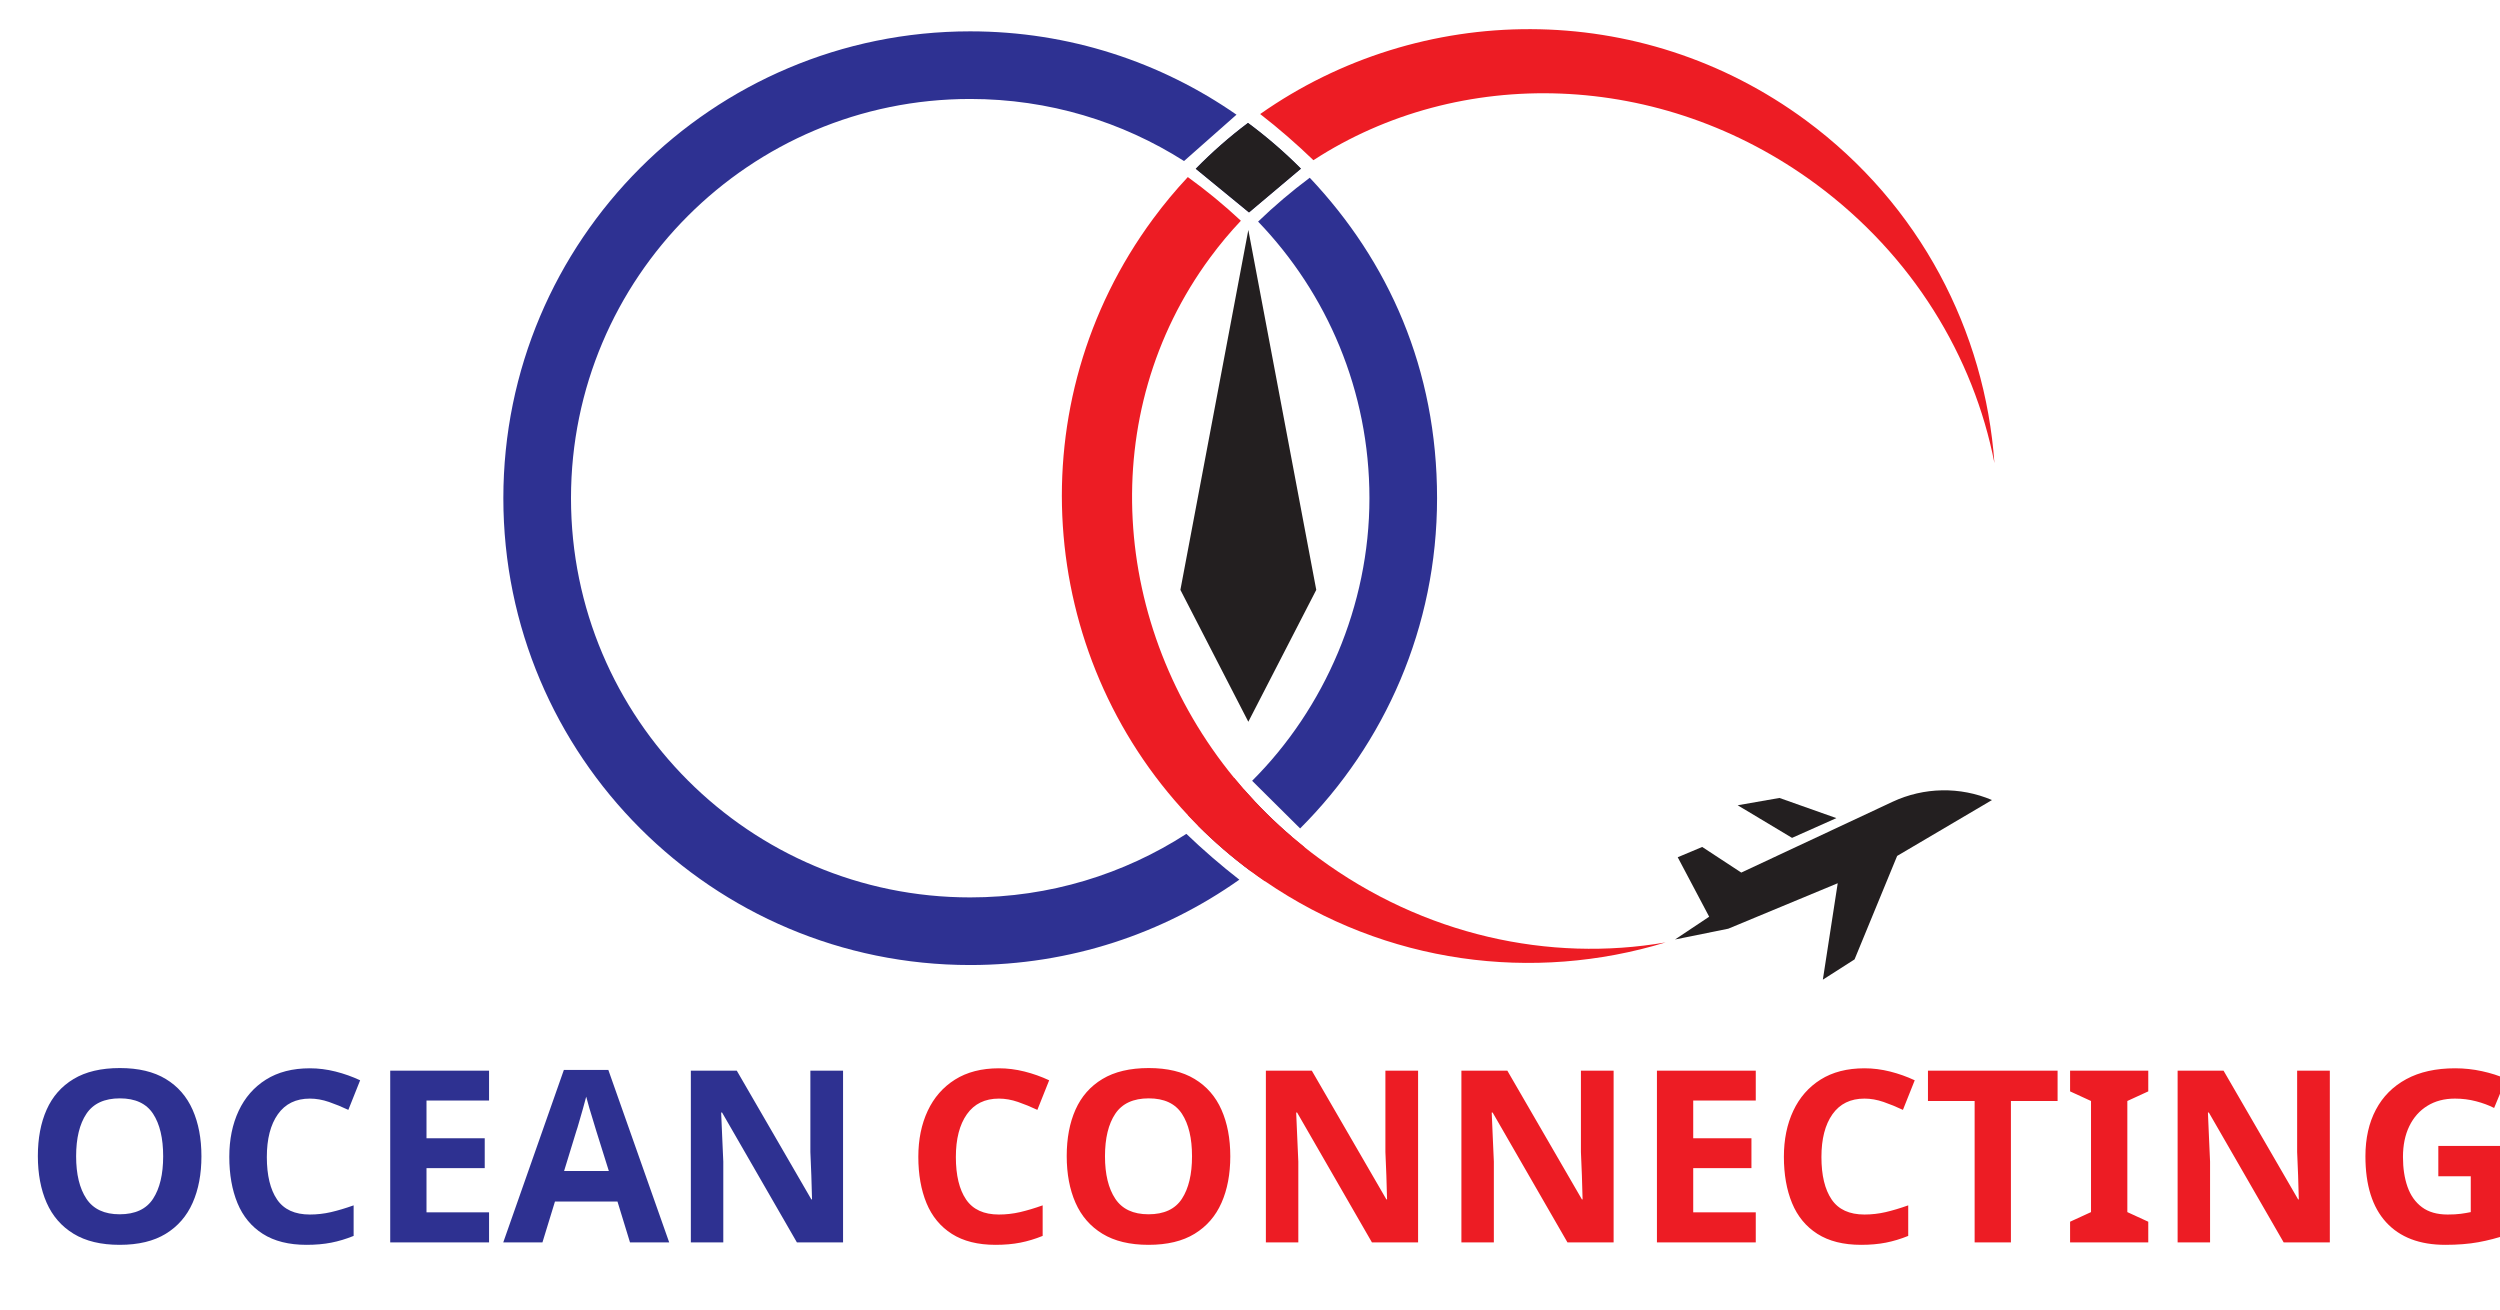
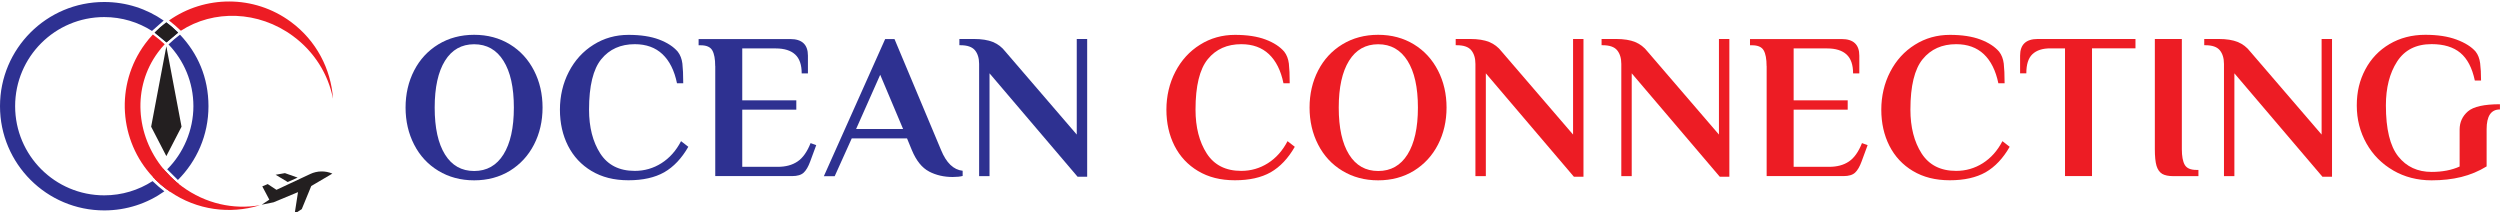
- <svg xmlns="http://www.w3.org/2000/svg" id="Calque_1" data-name="Calque 1" viewBox="0 0 966.73 506.29">
+ <svg xmlns="http://www.w3.org/2000/svg" id="Layer_1" data-name="Layer 1" viewBox="0 0 413 35">
  <defs>
    <style>
      .cls-1 {
        fill: #2e3192;
      }

      .cls-2 {
+         fill: none;
+       }
+ 
+       .cls-3 {
        fill: #2e3191;
      }

-       .cls-3 {
+       .cls-4 {
+         clip-path: url(#clippath-1);
+       }
+ 
+       .cls-5 {
        fill: #231f20;
      }

-       .cls-4 {
-         font-family: ElMessiri-Bold, 'El Messiri';
-         font-size: 93px;
-         font-weight: 700;
+       .cls-6 {
+         clip-path: url(#clippath-3);
      }

-       .cls-5 {
+       .cls-7 {
+         clip-path: url(#clippath-2);
+       }
+ 
+       .cls-8 {
        fill: #ed1c24;
      }
+ 
+       .cls-9 {
+         clip-path: url(#clippath);
+       }
    </style>
+     <clipPath id="clippath">
+       <rect class="cls-2" y=".24" width="55" height="35.06" />
+     </clipPath>
+     <clipPath id="clippath-1">
+       <rect class="cls-2" y=".24" width="55" height="35.06" />
+     </clipPath>
+     <clipPath id="clippath-2">
+       <rect class="cls-2" x="67" y="5.76" width="346" height="24.03" />
+     </clipPath>
+     <clipPath id="clippath-3">
+       <rect class="cls-2" x="67" y="5.76" width="346" height="24.03" />
+     </clipPath>
  </defs>
-   <g>
-     <path class="cls-1" d="M482.58,47.54c-7.09,5.33-13.84,11.25-20.19,17.72l20.58,16.88,20.08-16.92c-6.37-6.39-13.21-12.3-20.47-17.68ZM480.89,305.13c-5.48,5.16-11.34,9.91-17.54,14.23,6.26,6.24,13.04,12.11,20.36,17.53,5.51-4.16,10.78-8.62,15.77-13.36-6.74-5.76-12.94-11.92-18.6-18.4ZM458.76,322.45c-24.09,15.55-52.79,24.57-83.6,24.57-85.25,0-154.36-69.12-154.36-154.38S289.91,38.27,375.16,38.27c30.43,0,58.8,8.8,82.7,24l20.28-17.92c-29.21-20.32-64.71-32.23-102.98-32.23-99.7,0-180.52,80.82-180.52,180.52s80.82,180.53,180.52,180.53c38.75,0,74.67-12.21,104.08-33.01-7.19-5.61-14.03-11.52-20.48-17.71ZM506.46,68.74c-6.95,5.2-13.63,10.85-19.96,16.95,26.66,27.74,43.05,65.43,43.05,106.95s-17.34,81.35-45.36,109.29l18.56,18.42c32.72-32.67,52.95-77.83,52.95-127.72s-18.71-91.57-49.23-123.9Z" />
-     <path class="cls-5" d="M644.01,364.44c-50.88,15.54-107.98,8.47-154.87-23.69-1.73-1.18-3.46-2.41-5.16-3.67-.09-.06-.18-.13-.26-.19-7.32-5.42-14.11-11.29-20.36-17.53l-3.94-4.07c-58.54-62.3-66.1-159.41-13.54-230.65,4.21-5.71,8.7-11.1,13.44-16.17,7.19,5.2,14.05,10.85,20.52,16.89-4.2,4.45-8.18,9.2-11.89,14.24-44.43,60.23-38.54,142.85,9.26,201.17,1.21,1.46,2.43,2.92,3.68,4.35,5.66,6.48,11.86,12.64,18.6,18.4l5.02,4.14c1.76,1.41,3.56,2.78,5.39,4.13,40.64,29.99,89.39,40.37,134.11,32.64Z" />
-     <path class="cls-5" d="M771.23,179.07c-8.02-41.18-31.62-80.29-69.05-107.91-60.11-44.34-138-45.83-194.29-9.21-6.54-6.31-13.4-12.28-20.59-17.85,61.79-43.47,146.88-44.88,211.02,2.44,44.25,32.65,69.29,81.67,72.91,132.53Z" />
-     <g>
-       <polygon class="cls-3" points="710.11 316.36 688.1 308.56 671.94 311.39 692.97 324 710.11 316.36" />
-       <path class="cls-3" d="M770.29,309.37c-12.34-5.25-26.32-5-38.47.68l-17.02,7.97-17.87,8.36-23.59,11.04-15.11-9.91-9.47,3.98,12.16,22.99-13.2,8.81,20.59-4.17,42.32-17.58-5.75,37.29,12.26-7.84,16.47-40.01,36.67-21.61h0Z" />
+   <g id="Artwork_2" data-name="Artwork 2">
+     <g class="cls-9">
+       <g class="cls-4">
+         <path class="cls-1" d="M27.47,3.7c-.68.51-1.32,1.07-1.93,1.69l1.96,1.61,1.92-1.61c-.61-.61-1.26-1.17-1.95-1.69M27.31,28.27c-.52.49-1.08.95-1.67,1.36.6.6,1.24,1.16,1.94,1.67.53-.4,1.03-.82,1.5-1.27-.64-.55-1.23-1.14-1.77-1.75M25.19,29.93c-2.3,1.48-5.04,2.34-7.97,2.34-8.13,0-14.72-6.59-14.72-14.73S9.09,2.82,17.22,2.82c2.9,0,5.61.84,7.89,2.29l1.93-1.71c-2.79-1.94-6.17-3.07-9.82-3.07C7.71.32,0,8.03,0,17.54s7.71,17.22,17.22,17.22c3.7,0,7.12-1.16,9.93-3.15-.69-.54-1.34-1.1-1.95-1.69M29.74,5.72c-.66.5-1.3,1.04-1.9,1.62,2.54,2.65,4.11,6.24,4.11,10.2s-1.65,7.76-4.33,10.43l1.77,1.76c3.12-3.12,5.05-7.42,5.05-12.18s-1.78-8.73-4.7-11.82" />
+         <path class="cls-8" d="M42.86,33.93c-4.85,1.48-10.3.81-14.77-2.26-.17-.11-.33-.23-.49-.35,0,0-.02-.01-.02-.02-.7-.52-1.35-1.08-1.94-1.67l-.38-.39c-5.58-5.94-6.3-15.21-1.29-22,.4-.55.83-1.06,1.28-1.54.69.5,1.34,1.03,1.96,1.61-.4.42-.78.88-1.13,1.36-4.24,5.75-3.68,13.63.88,19.19.12.14.23.28.35.41.54.62,1.13,1.21,1.77,1.75l.48.39c.17.13.34.27.51.39,3.88,2.86,8.53,3.85,12.79,3.11" />
+         <path class="cls-8" d="M55,16.25c-.77-3.93-3.02-7.66-6.59-10.29-5.73-4.23-13.16-4.37-18.53-.88-.62-.6-1.28-1.17-1.96-1.7,5.89-4.15,14.01-4.28,20.13.23,4.22,3.11,6.61,7.79,6.96,12.64" />
+         <polygon class="cls-5" points="49.17 29.34 47.07 28.6 45.53 28.87 47.53 30.07 49.17 29.34" />
+         <path class="cls-5" d="M54.91,28.68c-1.18-.5-2.51-.48-3.67.07l-1.62.76-1.7.8-2.25,1.05-1.44-.95-.9.38,1.16,2.19-1.26.84,1.96-.4,4.04-1.68-.55,3.56,1.17-.75,1.57-3.82,3.5-2.06Z" />
+         <path class="cls-5" d="M29.42,5.39l-1.7,1.44-.09.08-.12.1-.06-.05-.09-.08-1.81-1.49c.61-.62,1.25-1.18,1.93-1.69.69.51,1.34,1.08,1.95,1.69" />
+         <path class="cls-8" d="M29.56,30.42c-.47.43-.96.85-1.47,1.25-.17-.11-.33-.23-.49-.35,0,0-.02-.01-.02-.02-.7-.52-1.35-1.08-1.94-1.67l-.38-.39c.59-.43,1.16-.9,1.7-1.38.12.14.23.28.35.41.54.62,1.13,1.21,1.77,1.75l.48.39Z" />
+         <polygon class="cls-5" points="24.97 20.93 27.48 7.65 29.99 20.93 27.48 25.79 24.97 20.93" />
+       </g>
    </g>
-     <path class="cls-3" d="M503.05,65.22l-17.86,15.05-.95.81-1.26,1.06-.6-.49-.97-.8-19.01-15.59c6.35-6.47,13.1-12.39,20.19-17.72,7.26,5.38,14.1,11.29,20.47,17.68Z" />
-     <path class="cls-5" d="M504.51,327.67c-4.95,4.56-10.07,8.92-15.37,13.08-1.73-1.18-3.46-2.41-5.16-3.67-.09-.06-.18-.13-.26-.19-7.32-5.42-14.11-11.29-20.36-17.53l-3.94-4.07c6.18-4.53,12.12-9.38,17.79-14.51,1.21,1.46,2.43,2.92,3.68,4.35,5.66,6.48,11.86,12.64,18.6,18.4l5.02,4.14Z" />
-     <polygon class="cls-3" points="456.45 228.1 482.72 88.92 508.99 228.1 482.72 279.1 456.45 228.1" />
  </g>
-   <text class="cls-4" transform="translate(9.25 480.43)">
-     <tspan class="cls-2" x="0" y="0">OCEAN </tspan>
-     <tspan class="cls-5" x="340.47" y="0">CONNECTING</tspan>
-   </text>
+   <g id="Artwork_3" data-name="Artwork 3">
+     <g class="cls-7">
+       <g class="cls-6">
+         <path class="cls-3" d="M72.41,28.21c-1.73-1.05-3.06-2.49-4-4.33-.94-1.83-1.41-3.87-1.41-6.11s.47-4.28,1.41-6.11c.94-1.83,2.27-3.27,4-4.33,1.73-1.05,3.7-1.58,5.92-1.58s4.19.53,5.91,1.58c1.72,1.05,3.04,2.5,3.98,4.33.94,1.83,1.41,3.87,1.41,6.11s-.47,4.28-1.41,6.11c-.94,1.83-2.27,3.27-3.98,4.33-1.72,1.05-3.69,1.58-5.91,1.58s-4.19-.53-5.92-1.58M83.17,25.52c1.14-1.82,1.72-4.4,1.72-7.74s-.57-5.92-1.72-7.74c-1.14-1.82-2.76-2.73-4.84-2.73s-3.69.91-4.82,2.73-1.7,4.4-1.7,7.74.57,5.92,1.7,7.74c1.13,1.82,2.74,2.73,4.82,2.73s3.7-.91,4.84-2.73" />
+         <path class="cls-3" d="M97.74,28.26c-1.71-1.02-3-2.41-3.9-4.17-.89-1.76-1.34-3.75-1.34-5.97s.49-4.38,1.48-6.27c.98-1.89,2.34-3.38,4.07-4.46,1.73-1.09,3.66-1.63,5.78-1.63,2.01,0,3.7.26,5.05.77,1.35.51,2.38,1.18,3.09,2.01.41.53.66,1.18.76,1.96.09.78.14,1.87.14,3.26h-1.03c-.43-2.11-1.24-3.71-2.4-4.81-1.17-1.1-2.69-1.65-4.57-1.65-2.33,0-4.18.82-5.53,2.47-1.35,1.65-2.03,4.43-2.03,8.34,0,2.91.62,5.32,1.85,7.24,1.24,1.92,3.14,2.88,5.7,2.88,1.6,0,3.07-.42,4.41-1.27,1.34-.85,2.42-2.06,3.24-3.64l1.2.93c-1.1,1.92-2.43,3.32-3.98,4.21-1.56.88-3.52,1.32-5.91,1.32s-4.39-.51-6.09-1.53" />
+         <path class="cls-3" d="M118.15,10.91c0-1.17-.16-2.03-.48-2.59-.32-.56-.96-.84-1.92-.84h-.34v-1.03h15.14c1.95,0,2.92.92,2.92,2.75v2.92h-1.03c0-1.42-.36-2.46-1.08-3.12-.72-.66-1.79-1-3.21-1h-5.53v8.58h8.93v1.54h-8.93v9.44h5.87c1.3,0,2.39-.29,3.26-.88.87-.58,1.59-1.6,2.16-3.04l.93.34-1,2.71c-.3.82-.65,1.43-1.06,1.82-.41.39-1.05.58-1.92.58h-12.7V10.91Z" />
+         <path class="cls-3" d="M153.48,28.33c-1.17-.61-2.12-1.79-2.85-3.55l-.79-1.92h-9.13l-2.82,6.25h-1.79l10.13-22.66h1.54l7.69,18.33c.87,2.13,2.06,3.27,3.57,3.43v.86c-.41.11-.96.17-1.65.17-1.44,0-2.75-.3-3.91-.91M149.19,21.31l-3.78-8.96-3.98,8.96h7.76Z" />
+         <path class="cls-3" d="M163.47,12.11v16.99h-1.72V10.56c0-.96-.24-1.72-.7-2.27-.47-.55-1.26-.82-2.39-.82h-.17v-1.03h2.4c1.28,0,2.33.17,3.14.5.81.33,1.49.85,2.04,1.56l11.81,13.73V6.44h1.72v22.76h-1.58l-14.56-17.1Z" />
+         <path class="cls-8" d="M197.93,28.26c-1.71-1.02-3-2.41-3.9-4.17-.89-1.76-1.34-3.75-1.34-5.97s.49-4.38,1.48-6.27c.98-1.89,2.34-3.38,4.07-4.46,1.73-1.09,3.66-1.63,5.78-1.63,2.01,0,3.7.26,5.05.77,1.35.51,2.38,1.18,3.09,2.01.41.53.66,1.18.76,1.96.09.78.14,1.87.14,3.26h-1.03c-.43-2.11-1.24-3.71-2.4-4.81-1.17-1.1-2.69-1.65-4.57-1.65-2.33,0-4.18.82-5.53,2.47-1.35,1.65-2.03,4.43-2.03,8.34,0,2.91.62,5.32,1.85,7.24,1.24,1.92,3.14,2.88,5.7,2.88,1.6,0,3.07-.42,4.41-1.27,1.34-.85,2.42-2.06,3.24-3.64l1.2.93c-1.1,1.92-2.43,3.32-3.98,4.21-1.56.88-3.52,1.32-5.91,1.32s-4.39-.51-6.09-1.53" />
+         <path class="cls-8" d="M221.75,28.21c-1.73-1.05-3.06-2.49-4-4.33-.94-1.83-1.41-3.87-1.41-6.11s.47-4.28,1.41-6.11c.94-1.83,2.27-3.27,4-4.33,1.73-1.05,3.7-1.58,5.92-1.58s4.19.53,5.91,1.58c1.72,1.05,3.04,2.5,3.98,4.33.94,1.83,1.41,3.87,1.41,6.11s-.47,4.28-1.41,6.11c-.94,1.83-2.27,3.27-3.98,4.33-1.72,1.05-3.69,1.58-5.91,1.58s-4.19-.53-5.92-1.58M232.52,25.52c1.14-1.82,1.72-4.4,1.72-7.74s-.57-5.92-1.72-7.74c-1.15-1.82-2.76-2.73-4.84-2.73s-3.69.91-4.82,2.73-1.7,4.4-1.7,7.74.57,5.92,1.7,7.74c1.13,1.82,2.74,2.73,4.82,2.73s3.7-.91,4.84-2.73" />
+         <path class="cls-8" d="M245.46,12.11v16.99h-1.72V10.56c0-.96-.24-1.72-.7-2.27s-1.26-.82-2.39-.82h-.17v-1.03h2.4c1.28,0,2.33.17,3.14.5.81.33,1.49.85,2.04,1.56l11.81,13.73V6.44h1.72v22.76h-1.58l-14.56-17.1Z" />
+         <path class="cls-8" d="M269.56,12.11v16.99h-1.72V10.56c0-.96-.24-1.72-.7-2.27s-1.26-.82-2.39-.82h-.17v-1.03h2.4c1.28,0,2.33.17,3.14.5.81.33,1.49.85,2.04,1.56l11.81,13.73V6.44h1.72v22.76h-1.58l-14.56-17.1Z" />
+         <path class="cls-8" d="M291.84,10.91c0-1.17-.16-2.03-.48-2.59-.32-.56-.96-.84-1.92-.84h-.34v-1.03h15.14c1.95,0,2.92.92,2.92,2.75v2.92h-1.03c0-1.42-.36-2.46-1.08-3.12-.72-.66-1.79-1-3.21-1h-5.53v8.58h8.93v1.54h-8.93v9.44h5.87c1.3,0,2.39-.29,3.26-.88.87-.58,1.59-1.6,2.16-3.04l.93.34-1,2.71c-.3.82-.65,1.43-1.06,1.82-.41.39-1.05.58-1.92.58h-12.7V10.91Z" />
+         <path class="cls-8" d="M316.03,28.26c-1.71-1.02-3-2.41-3.9-4.17-.89-1.76-1.34-3.75-1.34-5.97s.49-4.38,1.48-6.27c.98-1.89,2.34-3.38,4.07-4.46,1.73-1.09,3.66-1.63,5.78-1.63,2.01,0,3.7.26,5.05.77,1.35.51,2.38,1.18,3.09,2.01.41.53.66,1.18.76,1.96.09.78.14,1.87.14,3.26h-1.03c-.44-2.11-1.24-3.71-2.4-4.81-1.17-1.1-2.69-1.65-4.57-1.65-2.33,0-4.18.82-5.53,2.47-1.35,1.65-2.03,4.43-2.03,8.34,0,2.91.62,5.32,1.85,7.24,1.24,1.92,3.14,2.88,5.7,2.88,1.6,0,3.07-.42,4.41-1.27,1.34-.85,2.42-2.06,3.24-3.64l1.2.93c-1.1,1.92-2.43,3.32-3.98,4.21-1.56.88-3.53,1.32-5.91,1.32s-4.39-.51-6.09-1.53" />
+         <path class="cls-8" d="M341.14,7.99h-2.44c-1.28,0-2.26.32-2.94.96-.68.64-1.01,1.69-1.01,3.16h-1.03v-2.92c0-1.83.97-2.75,2.92-2.75h16.14v1.54h-7.18v21.11h-4.46V7.99Z" />
+         <path class="cls-8" d="M357.18,28.71c-.43-.26-.74-.71-.93-1.34-.18-.63-.27-1.54-.27-2.73V6.44h4.46v18.2c0,1.17.16,2.03.48,2.59.32.56.96.84,1.92.84h.34v1.03h-4.12c-.82,0-1.45-.13-1.89-.39" />
+         <path class="cls-8" d="M369.12,12.11v16.99h-1.72V10.56c0-.96-.24-1.72-.7-2.27s-1.26-.82-2.39-.82h-.17v-1.03h2.4c1.28,0,2.33.17,3.14.5.81.33,1.49.85,2.04,1.56l11.81,13.73V6.44h1.72v22.76h-1.58l-14.56-17.1Z" />
+         <path class="cls-8" d="M395.37,28.16c-1.89-1.09-3.36-2.57-4.43-4.46-1.06-1.89-1.6-3.98-1.6-6.27s.47-4.18,1.41-5.96c.94-1.77,2.27-3.17,4-4.19,1.73-1.02,3.7-1.53,5.92-1.53,2.01,0,3.73.26,5.15.79,1.42.53,2.47,1.19,3.16,1.99.39.5.64,1.14.74,1.92.1.78.15,1.73.15,2.85h-1.03c-.44-2.08-1.23-3.6-2.39-4.57-1.16-.96-2.74-1.44-4.75-1.44-2.56,0-4.46.96-5.7,2.88-1.24,1.92-1.85,4.34-1.85,7.24,0,3.91.68,6.72,2.04,8.43,1.36,1.71,3.2,2.56,5.51,2.56,1.79,0,3.33-.3,4.63-.89v-6.11c0-1.21.46-2.21,1.37-3,.92-.79,2.68-1.18,5.29-1.18v.86c-1.47,0-2.2,1.09-2.2,3.26v6.15c-1.3.8-2.7,1.38-4.19,1.75-1.49.37-3.12.55-4.91.55-2.33,0-4.45-.54-6.33-1.63" />
+       </g>
+     </g>
+   </g>
</svg>
